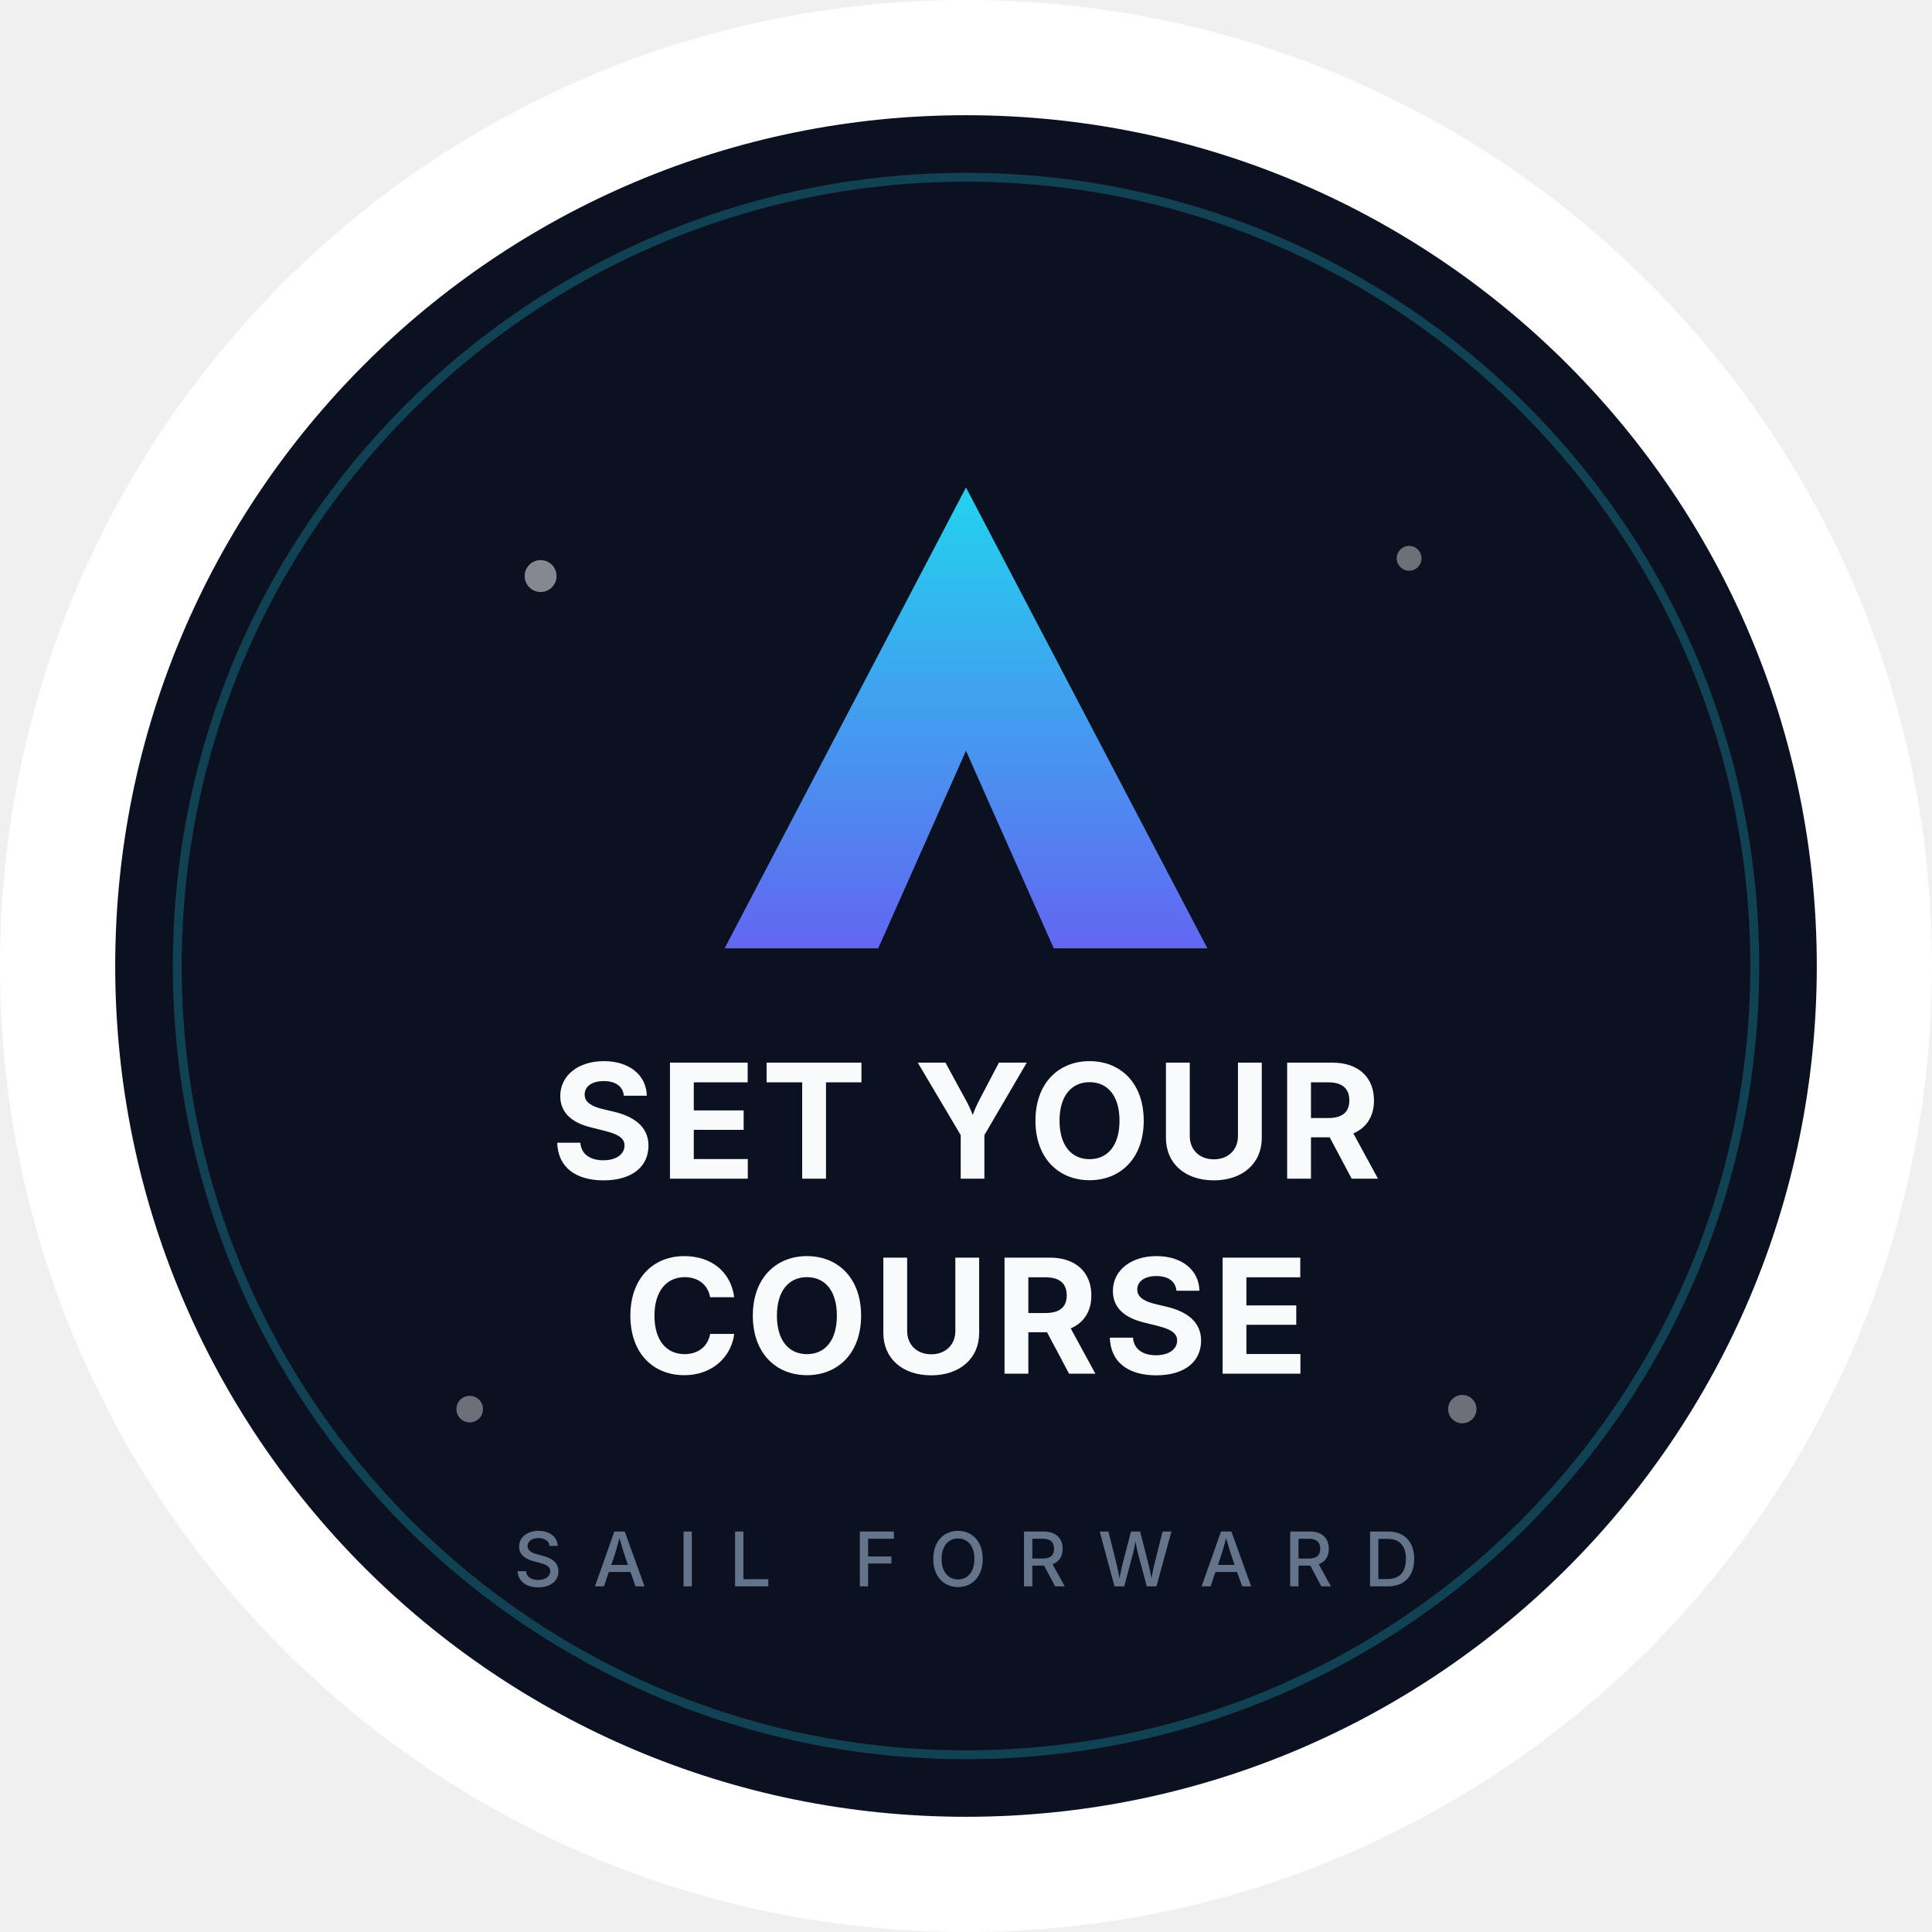
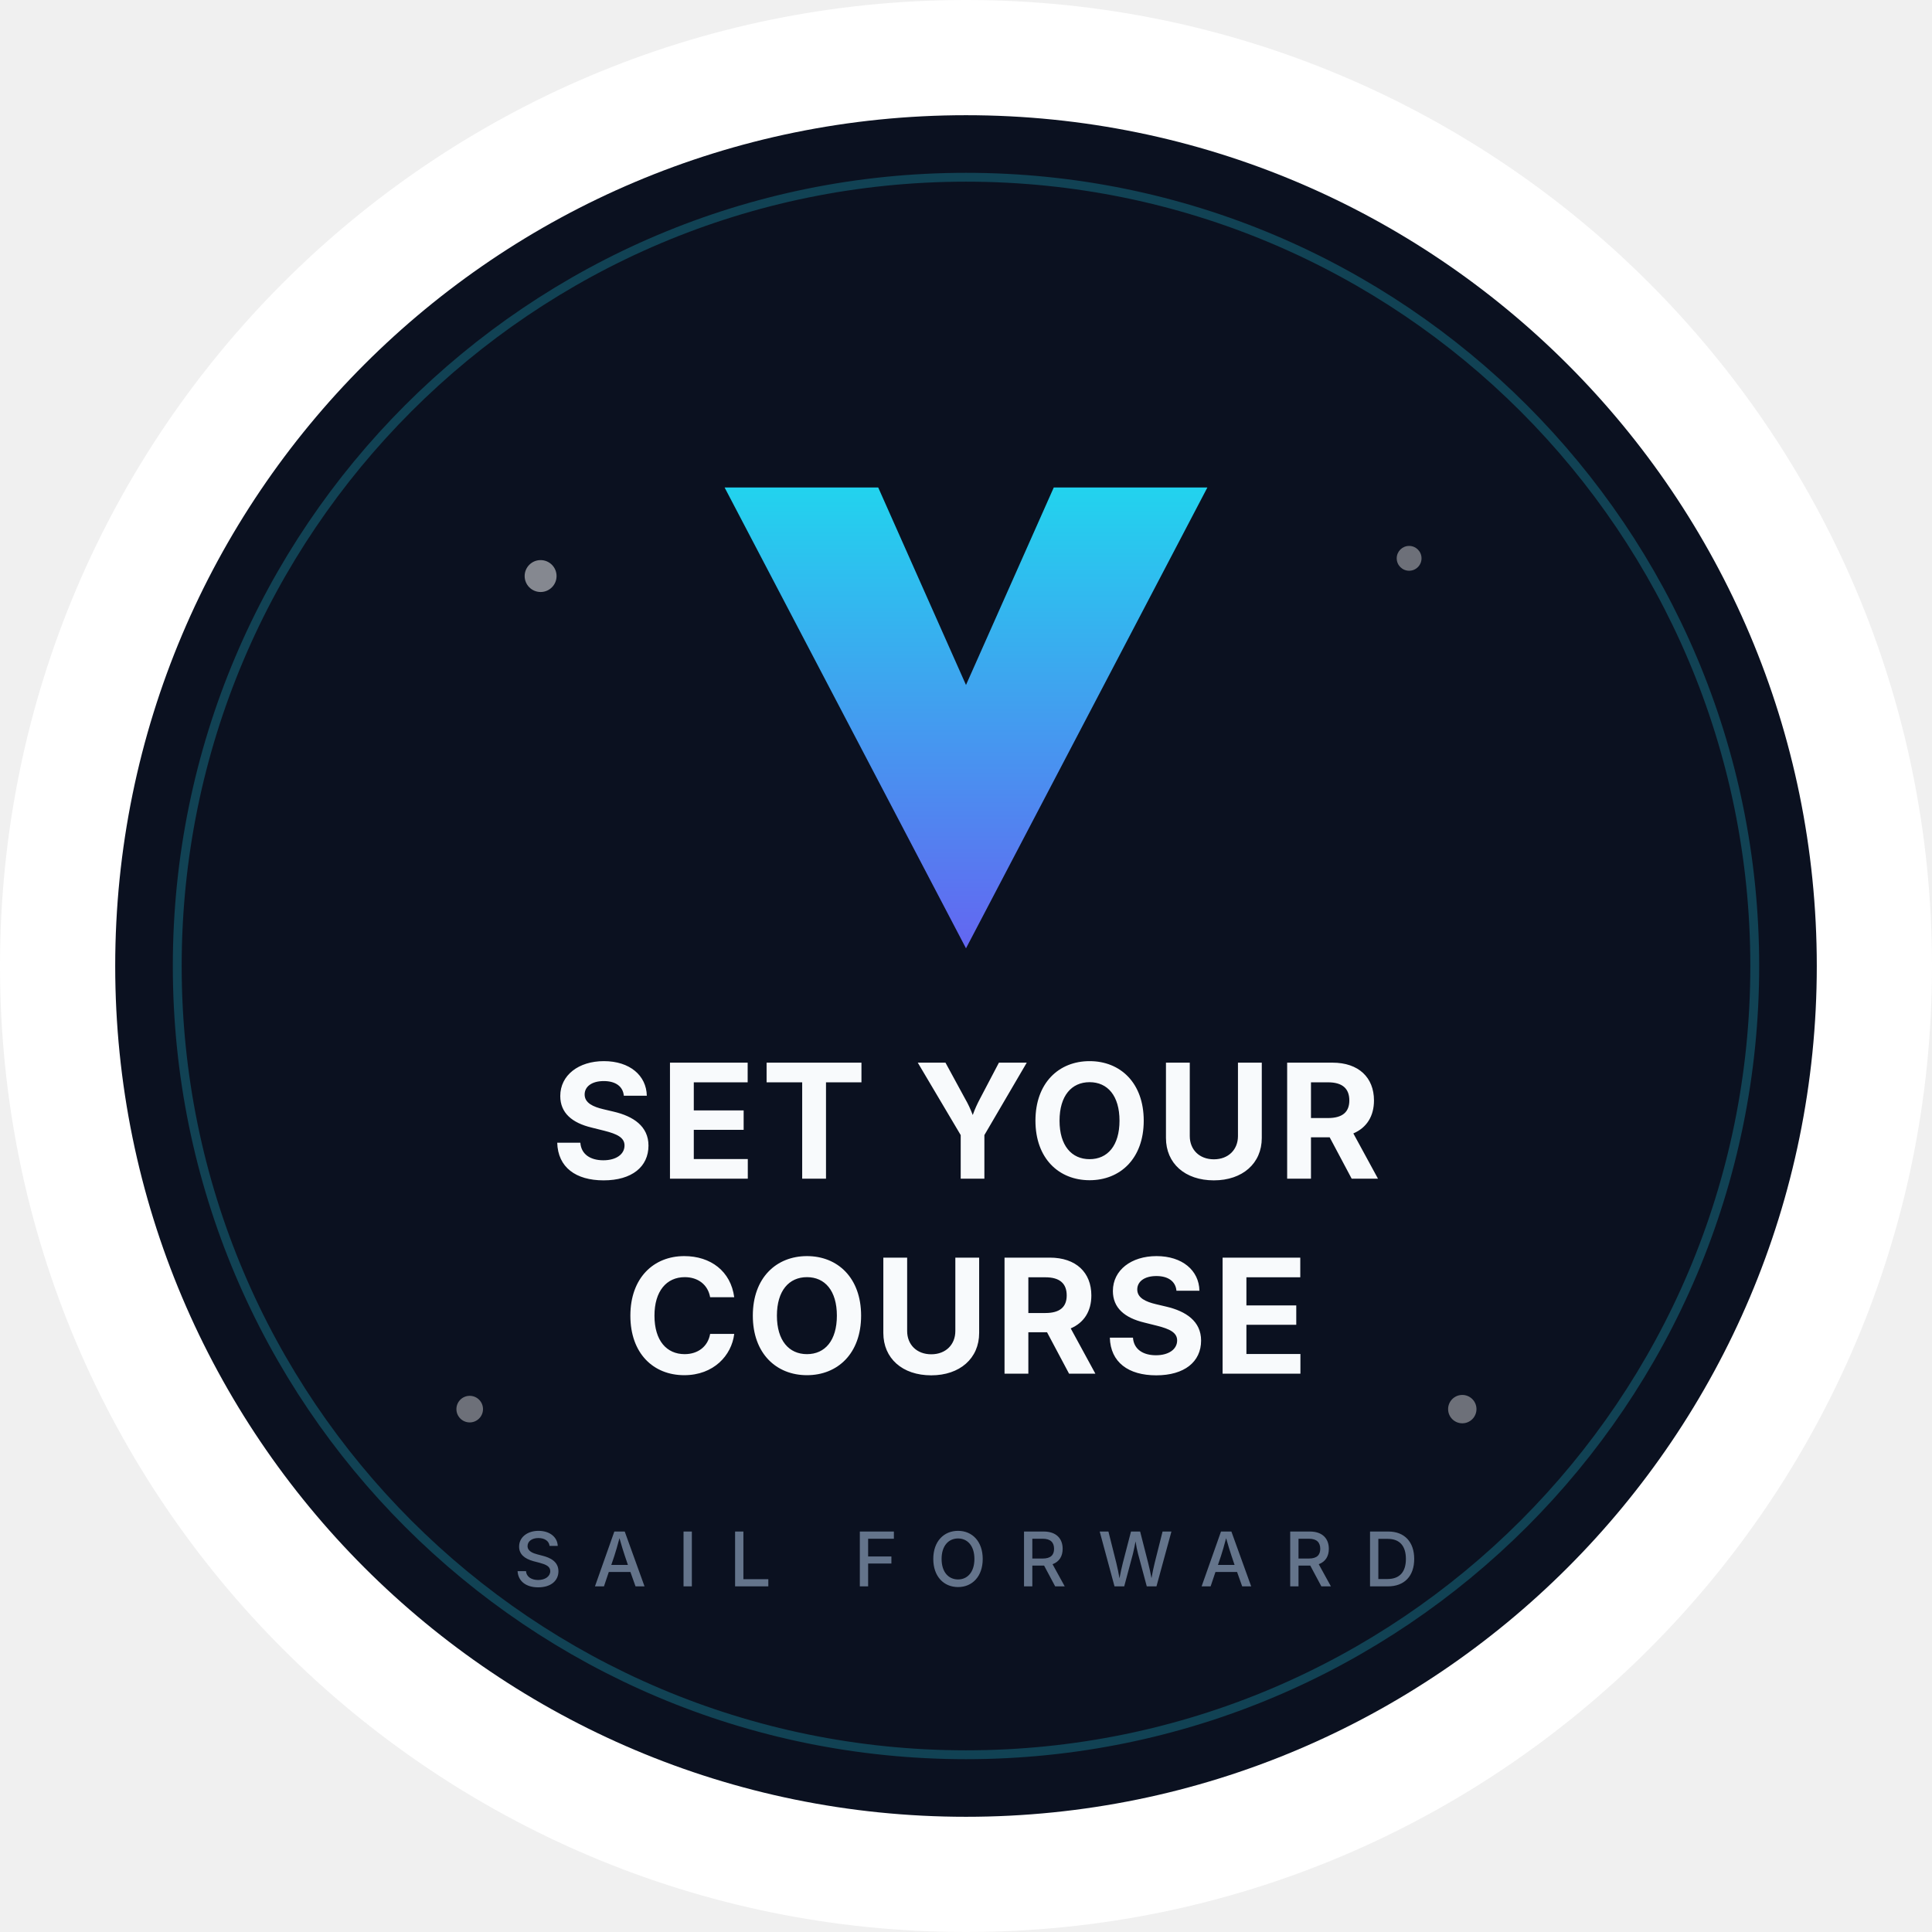
<svg xmlns="http://www.w3.org/2000/svg" width="218" height="218" viewBox="0 0 218 218">
  <defs>
    <linearGradient id="g" x1="0" y1="0" x2="0" y2="1">
      <stop offset="0" stop-color="#22D3EE" />
      <stop offset="1" stop-color="#6366F1" />
    </linearGradient>
  </defs>
  <circle cx="109" cy="109" r="109" fill="#fff" />
  <g transform="translate(9 9)">
    <circle cx="100" cy="100" r="96" fill="#0B1120" />
    <circle cx="100" cy="100" r="89" fill="none" stroke="#22D3EE" stroke-width="1" opacity="0.25" />
    <g fill="#fff">
      <circle cx="52" cy="56" r="1.8" opacity="0.5" />
      <circle cx="150" cy="54" r="1.4" opacity="0.4" />
      <circle cx="44" cy="150" r="1.5" opacity="0.4" />
      <circle cx="156" cy="150" r="1.6" opacity="0.4" />
    </g>
-     <path d="M32 8 L54 50 L40 50 L32 32 L24 50 L10 50 Z" fill="url(#g)" transform="translate(60.38 36.10) scale(1.2381)" />
+     <path d="M32 50 L54 8 L40 8 L32 26 L24 8 L10 8 Z" fill="url(#g)" transform="translate(60.38 36.10) scale(1.2381)" />
    <text font-family="Inter, 'Segoe UI', Helvetica, Arial, sans-serif" x="100" y="124" text-anchor="middle" font-size="18" font-weight="700" letter-spacing="0.5" fill="#F8FAFC">SET YOUR</text>
    <text font-family="Inter, 'Segoe UI', Helvetica, Arial, sans-serif" x="100" y="146" text-anchor="middle" font-size="18" font-weight="700" letter-spacing="0.5" fill="#F8FAFC">COURSE</text>
    <text font-family="Inter, 'Segoe UI', Helvetica, Arial, sans-serif" x="100" y="170" text-anchor="middle" font-size="8.5" font-weight="500" letter-spacing="3.5" fill="#64748B">SAIL FORWARD</text>
  </g>
</svg>
